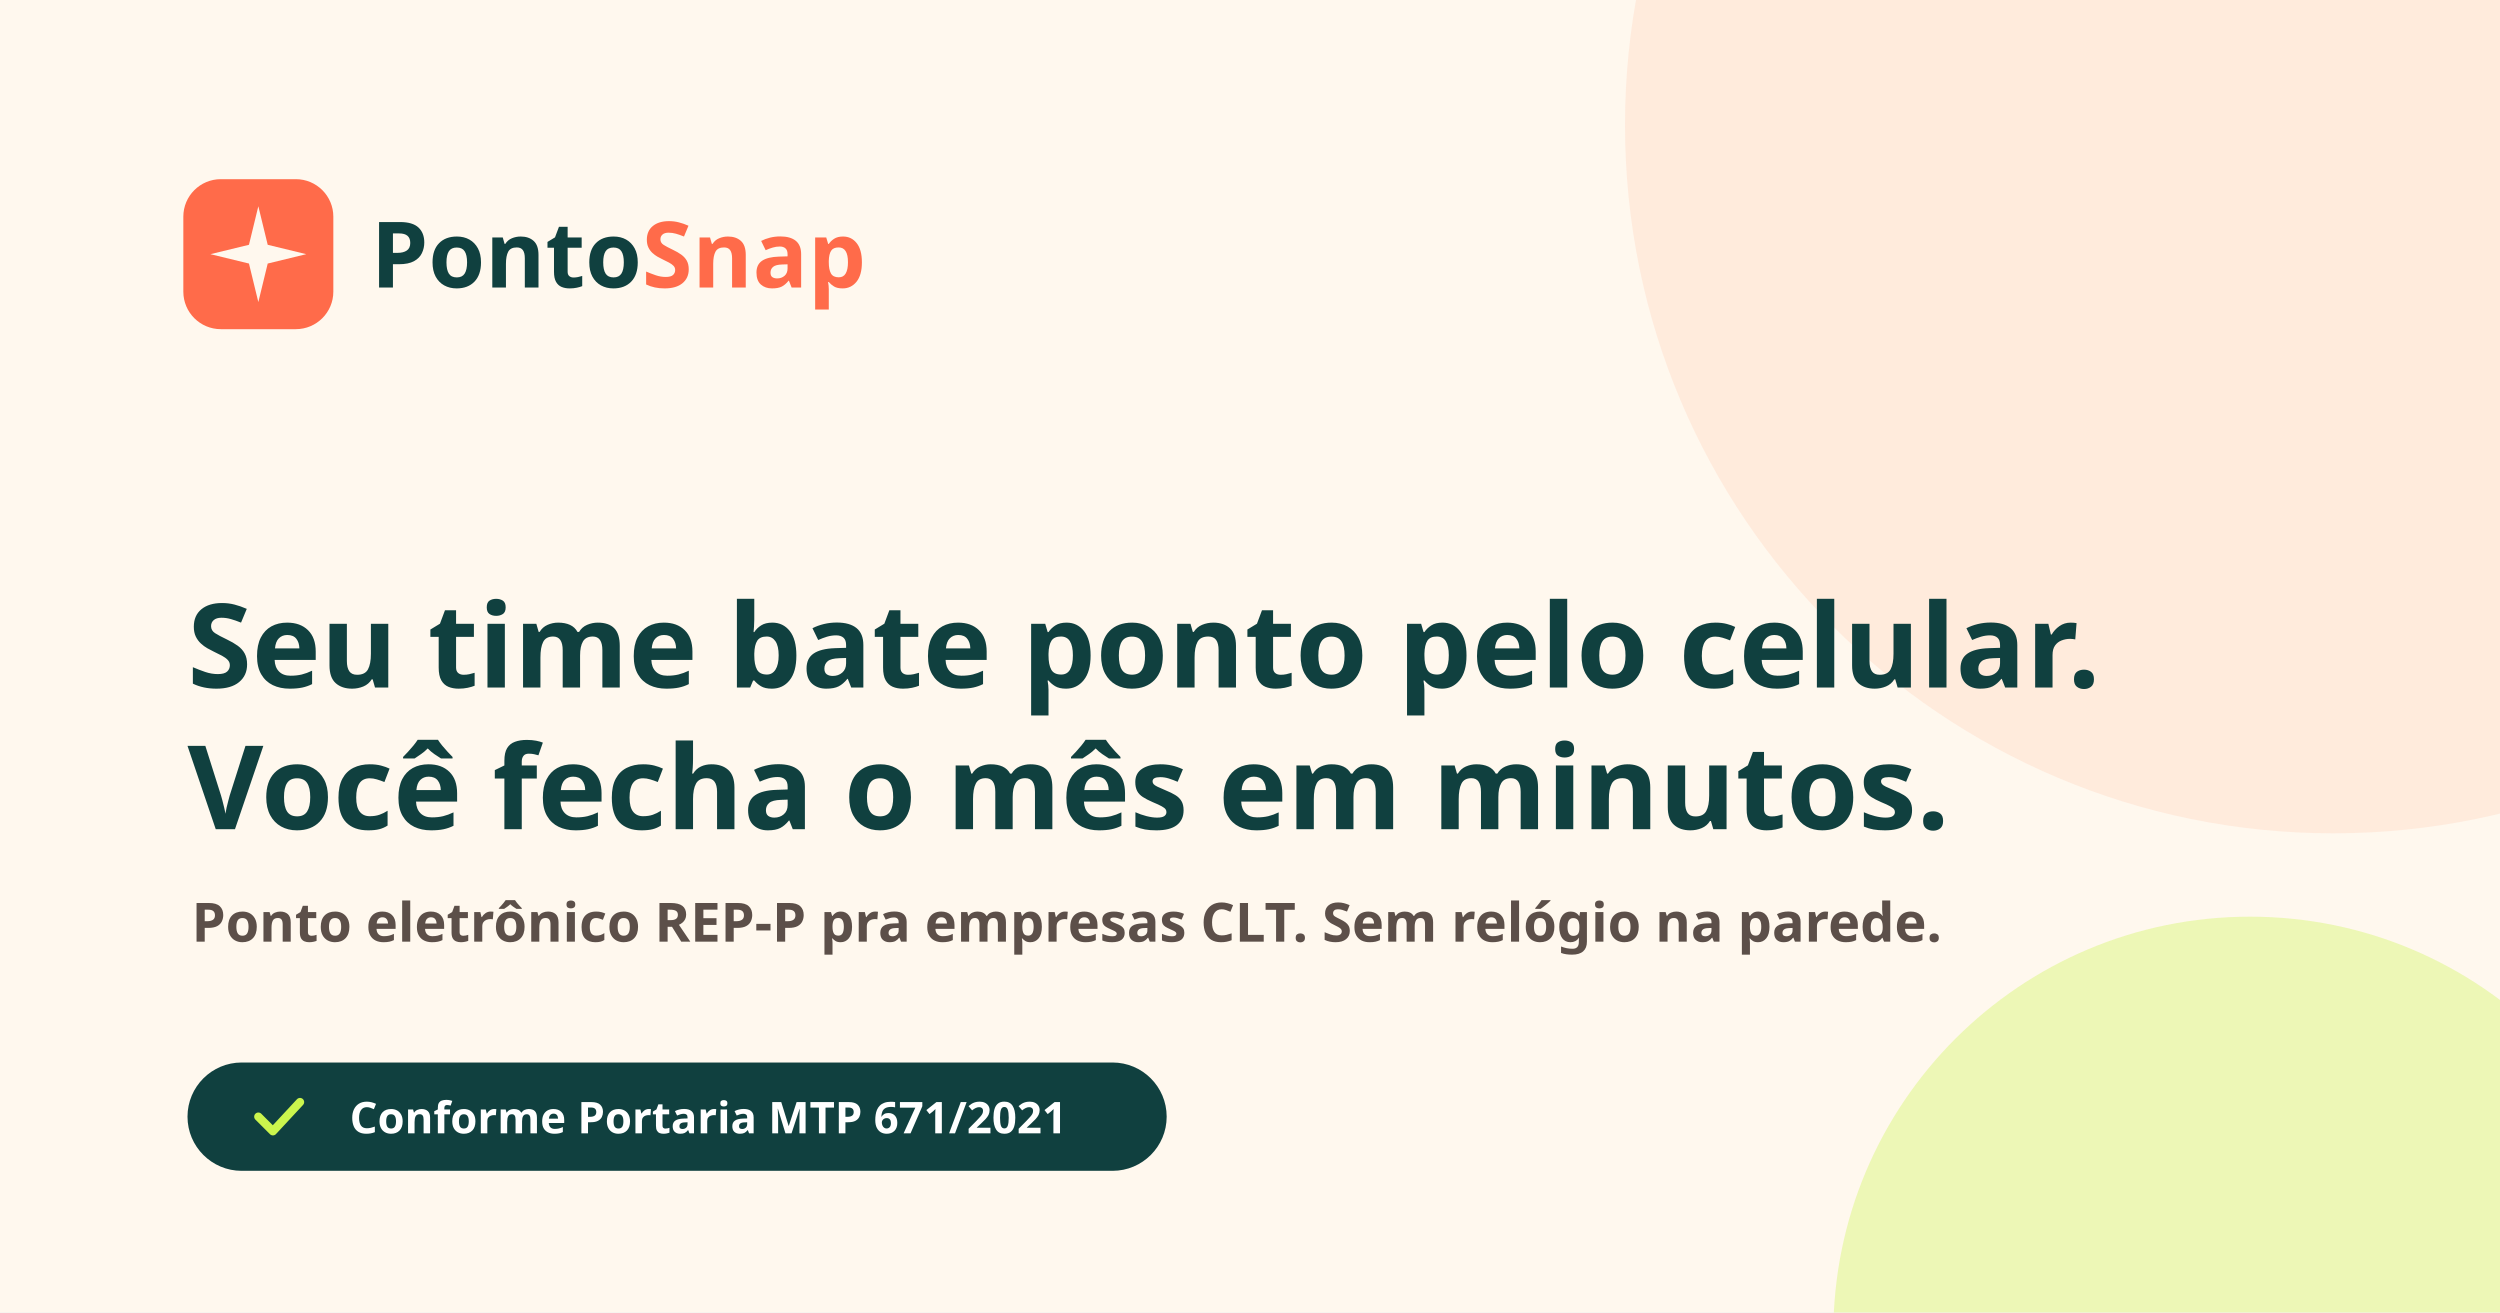
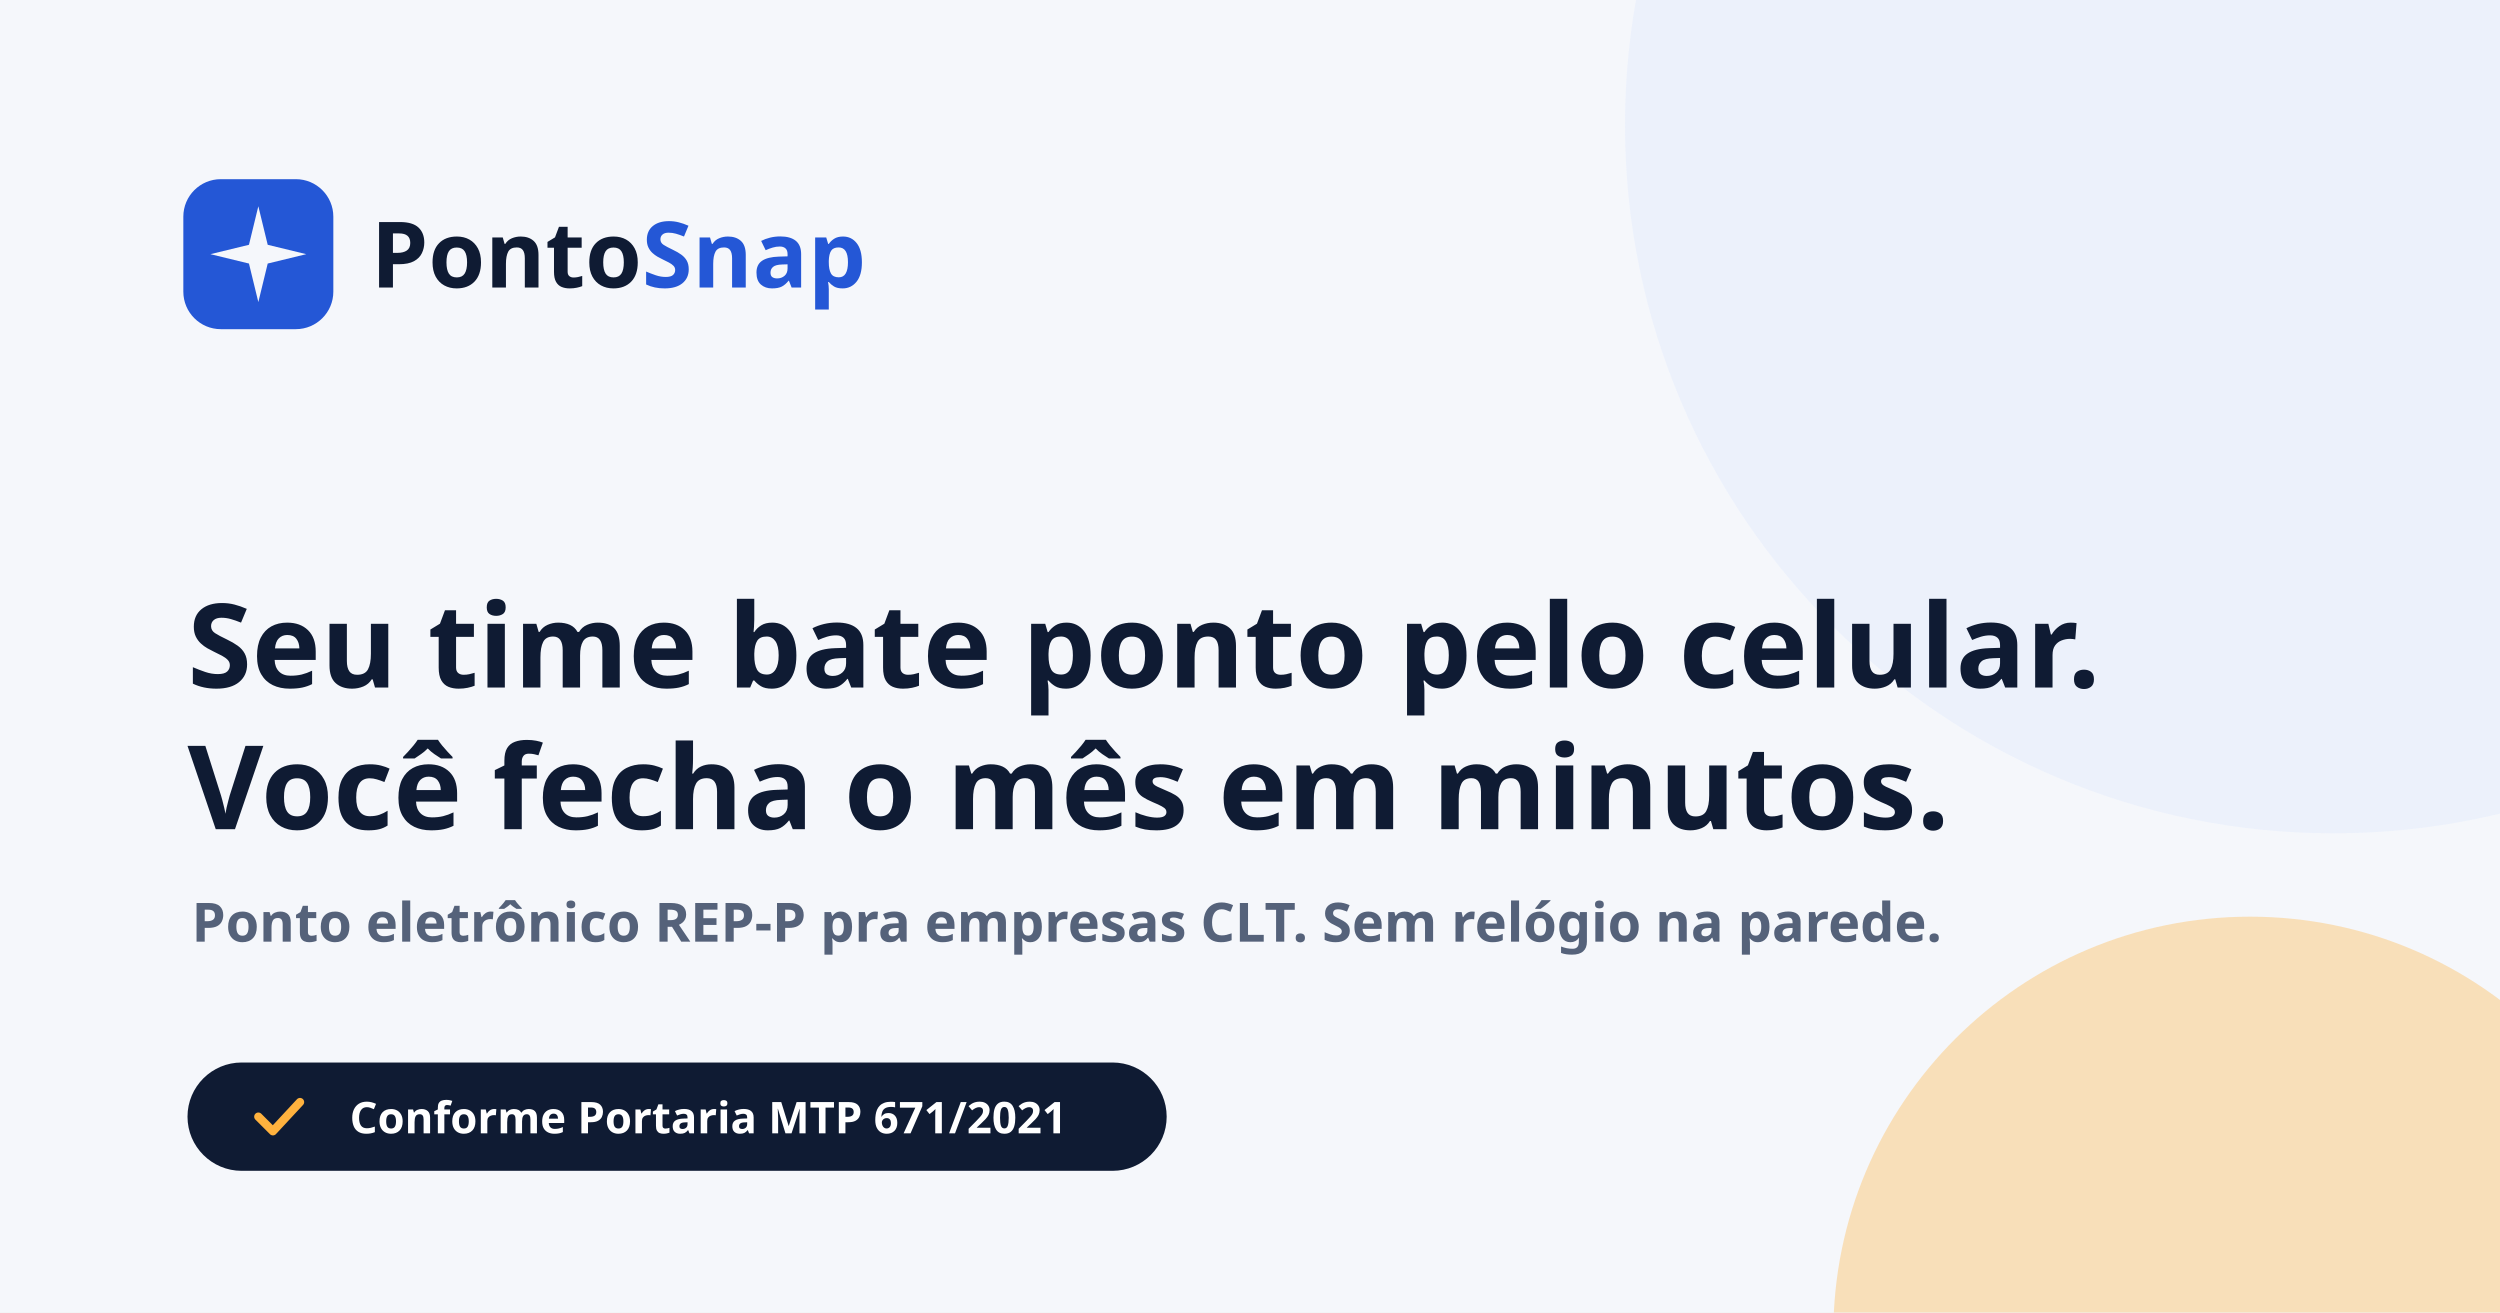
- <svg xmlns="http://www.w3.org/2000/svg" width="1200" height="630" viewBox="0 0 1200 630" font-family="'Fredoka','Nunito Sans',sans-serif">
+ <svg xmlns="http://www.w3.org/2000/svg" width="1200" height="630" viewBox="0 0 1200 630" font-family="'Nunito Sans',sans-serif">
  <defs>
    <clipPath id="round">
      <rect width="1200" height="630" rx="0" />
    </clipPath>
  </defs>
  <g clip-path="url(#round)">
-     <rect width="1200" height="630" fill="#FFF8EE" />
-     <circle cx="1120" cy="60" r="340" fill="#FFE2D1" opacity="0.6" />
-     <circle cx="1080" cy="640" r="200" fill="#CBF54D" opacity="0.35" />
+     <rect width="1200" height="630" fill="#F5F7FB" />
+     <circle cx="1120" cy="60" r="340" fill="#E6EDFC" opacity="0.6" />
+     <circle cx="1080" cy="640" r="200" fill="#FFB23E" opacity="0.35" />
    <g transform="translate(88,86)">
-       <rect width="72" height="72" rx="18" fill="#FF6B4A" />
-       <path d="M36 13 L40.5 31.5 L59 36 L40.5 40.5 L36 59 L31.5 40.5 L13 36 L31.5 31.5 Z" fill="#FFF8EE" />
-       <text x="90" y="52" font-size="44" font-weight="600" fill="#10403F">Ponto<tspan fill="#FF6B4A">Snap</tspan>
+       <rect width="72" height="72" rx="18" fill="#2457D6" />
+       <path d="M36 13 L40.5 31.5 L59 36 L40.5 40.5 L36 59 L31.5 40.5 L13 36 L31.5 31.5 Z" fill="#F5F7FB" />
+       <text x="90" y="52" font-size="44" font-weight="800" fill="#0F1B33">Ponto<tspan fill="#2457D6">Snap</tspan>
      </text>
    </g>
-     <text x="90" y="330" font-size="56" font-weight="600" fill="#10403F">Seu time bate ponto pelo celular.</text>
-     <text x="90" y="398" font-size="56" font-weight="600" fill="#10403F">Você fecha o mês em minutos.</text>
-     <text x="92" y="452" font-size="26" font-weight="600" fill="#5C4F49" font-family="'Nunito Sans',sans-serif">Ponto eletrônico REP-P pra empresas CLT. Sem relógio na parede.</text>
+     <text x="90" y="330" font-size="56" font-weight="800" fill="#0F1B33">Seu time bate ponto pelo celular.</text>
+     <text x="90" y="398" font-size="56" font-weight="800" fill="#0F1B33">Você fecha o mês em minutos.</text>
+     <text x="92" y="452" font-size="26" font-weight="600" fill="#55627A" font-family="'Nunito Sans',sans-serif">Ponto eletrônico REP-P pra empresas CLT. Sem relógio na parede.</text>
    <g transform="translate(90,510)">
-       <rect width="470" height="52" rx="26" fill="#10403F" />
-       <path d="M34 26 l7 7 l13 -14" stroke="#CBF54D" stroke-width="4" fill="none" stroke-linecap="round" stroke-linejoin="round" />
+       <rect width="470" height="52" rx="26" fill="#0F1B33" />
+       <path d="M34 26 l7 7 l13 -14" stroke="#FFB23E" stroke-width="4" fill="none" stroke-linecap="round" stroke-linejoin="round" />
      <text x="250" y="34" font-size="21" font-weight="800" fill="#FFFFFF" text-anchor="middle" font-family="'Nunito Sans',sans-serif">Conforme Portaria MTP 671/2021</text>
    </g>
  </g>
</svg>
